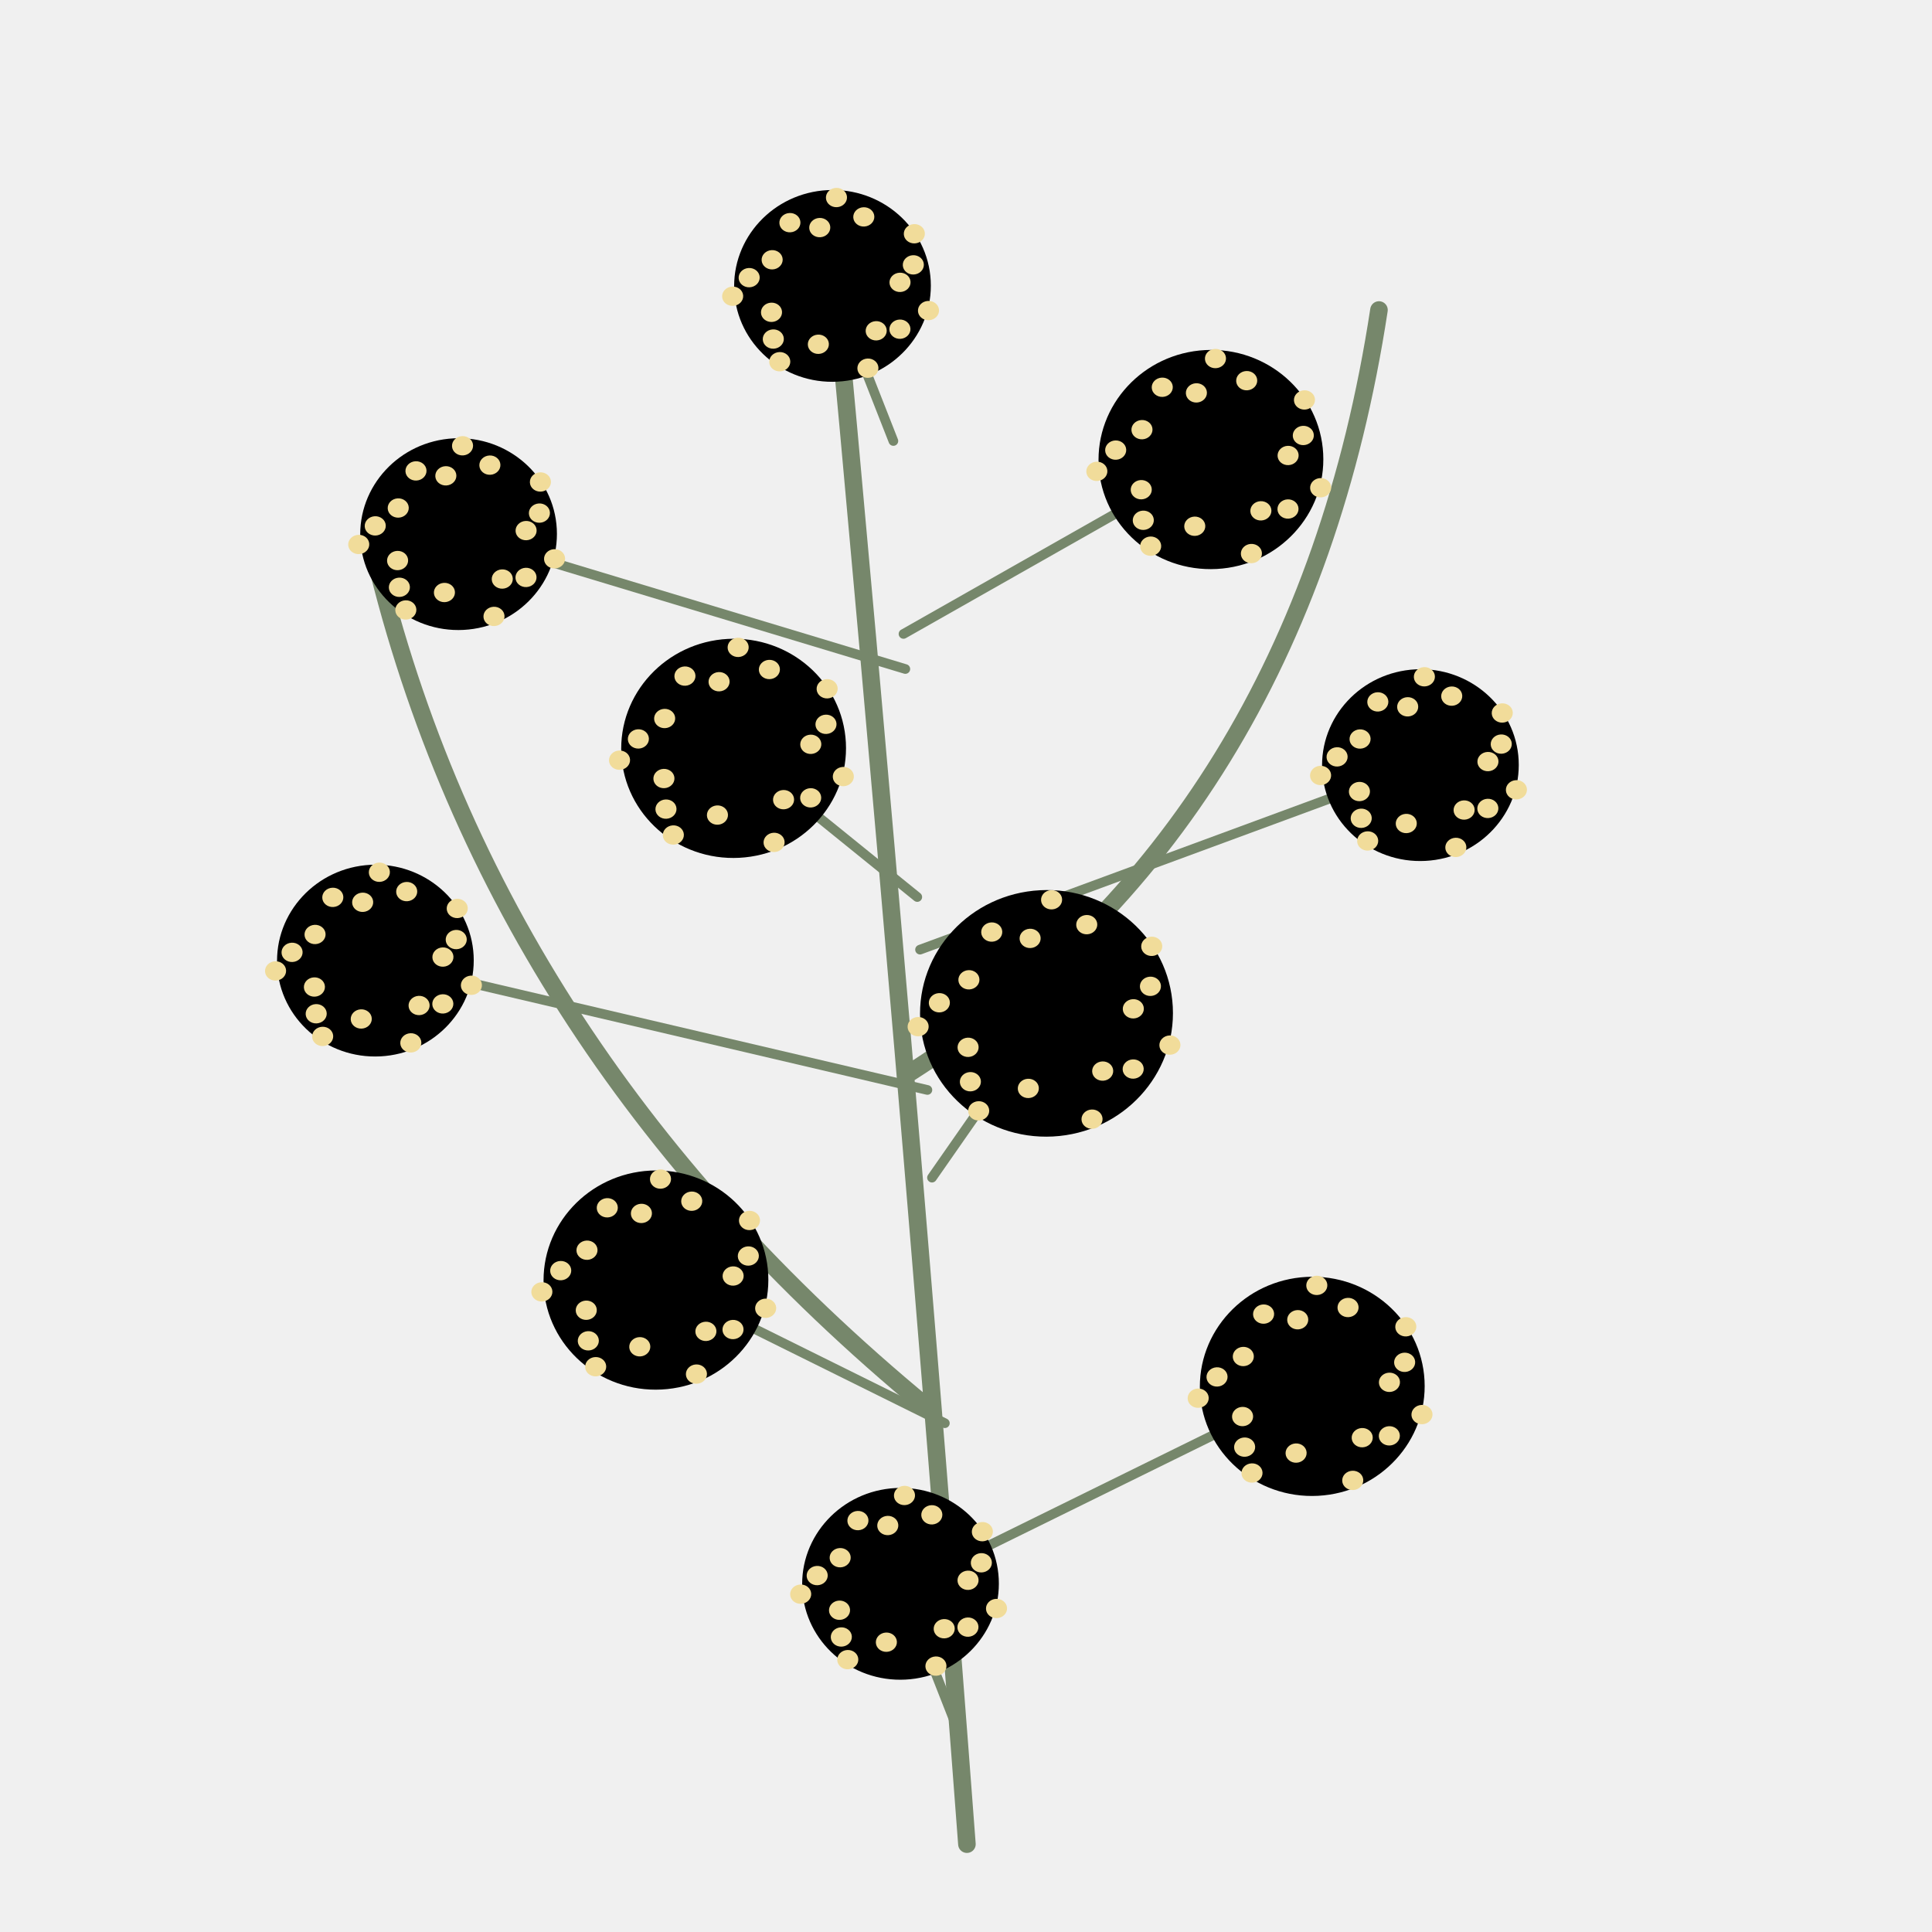
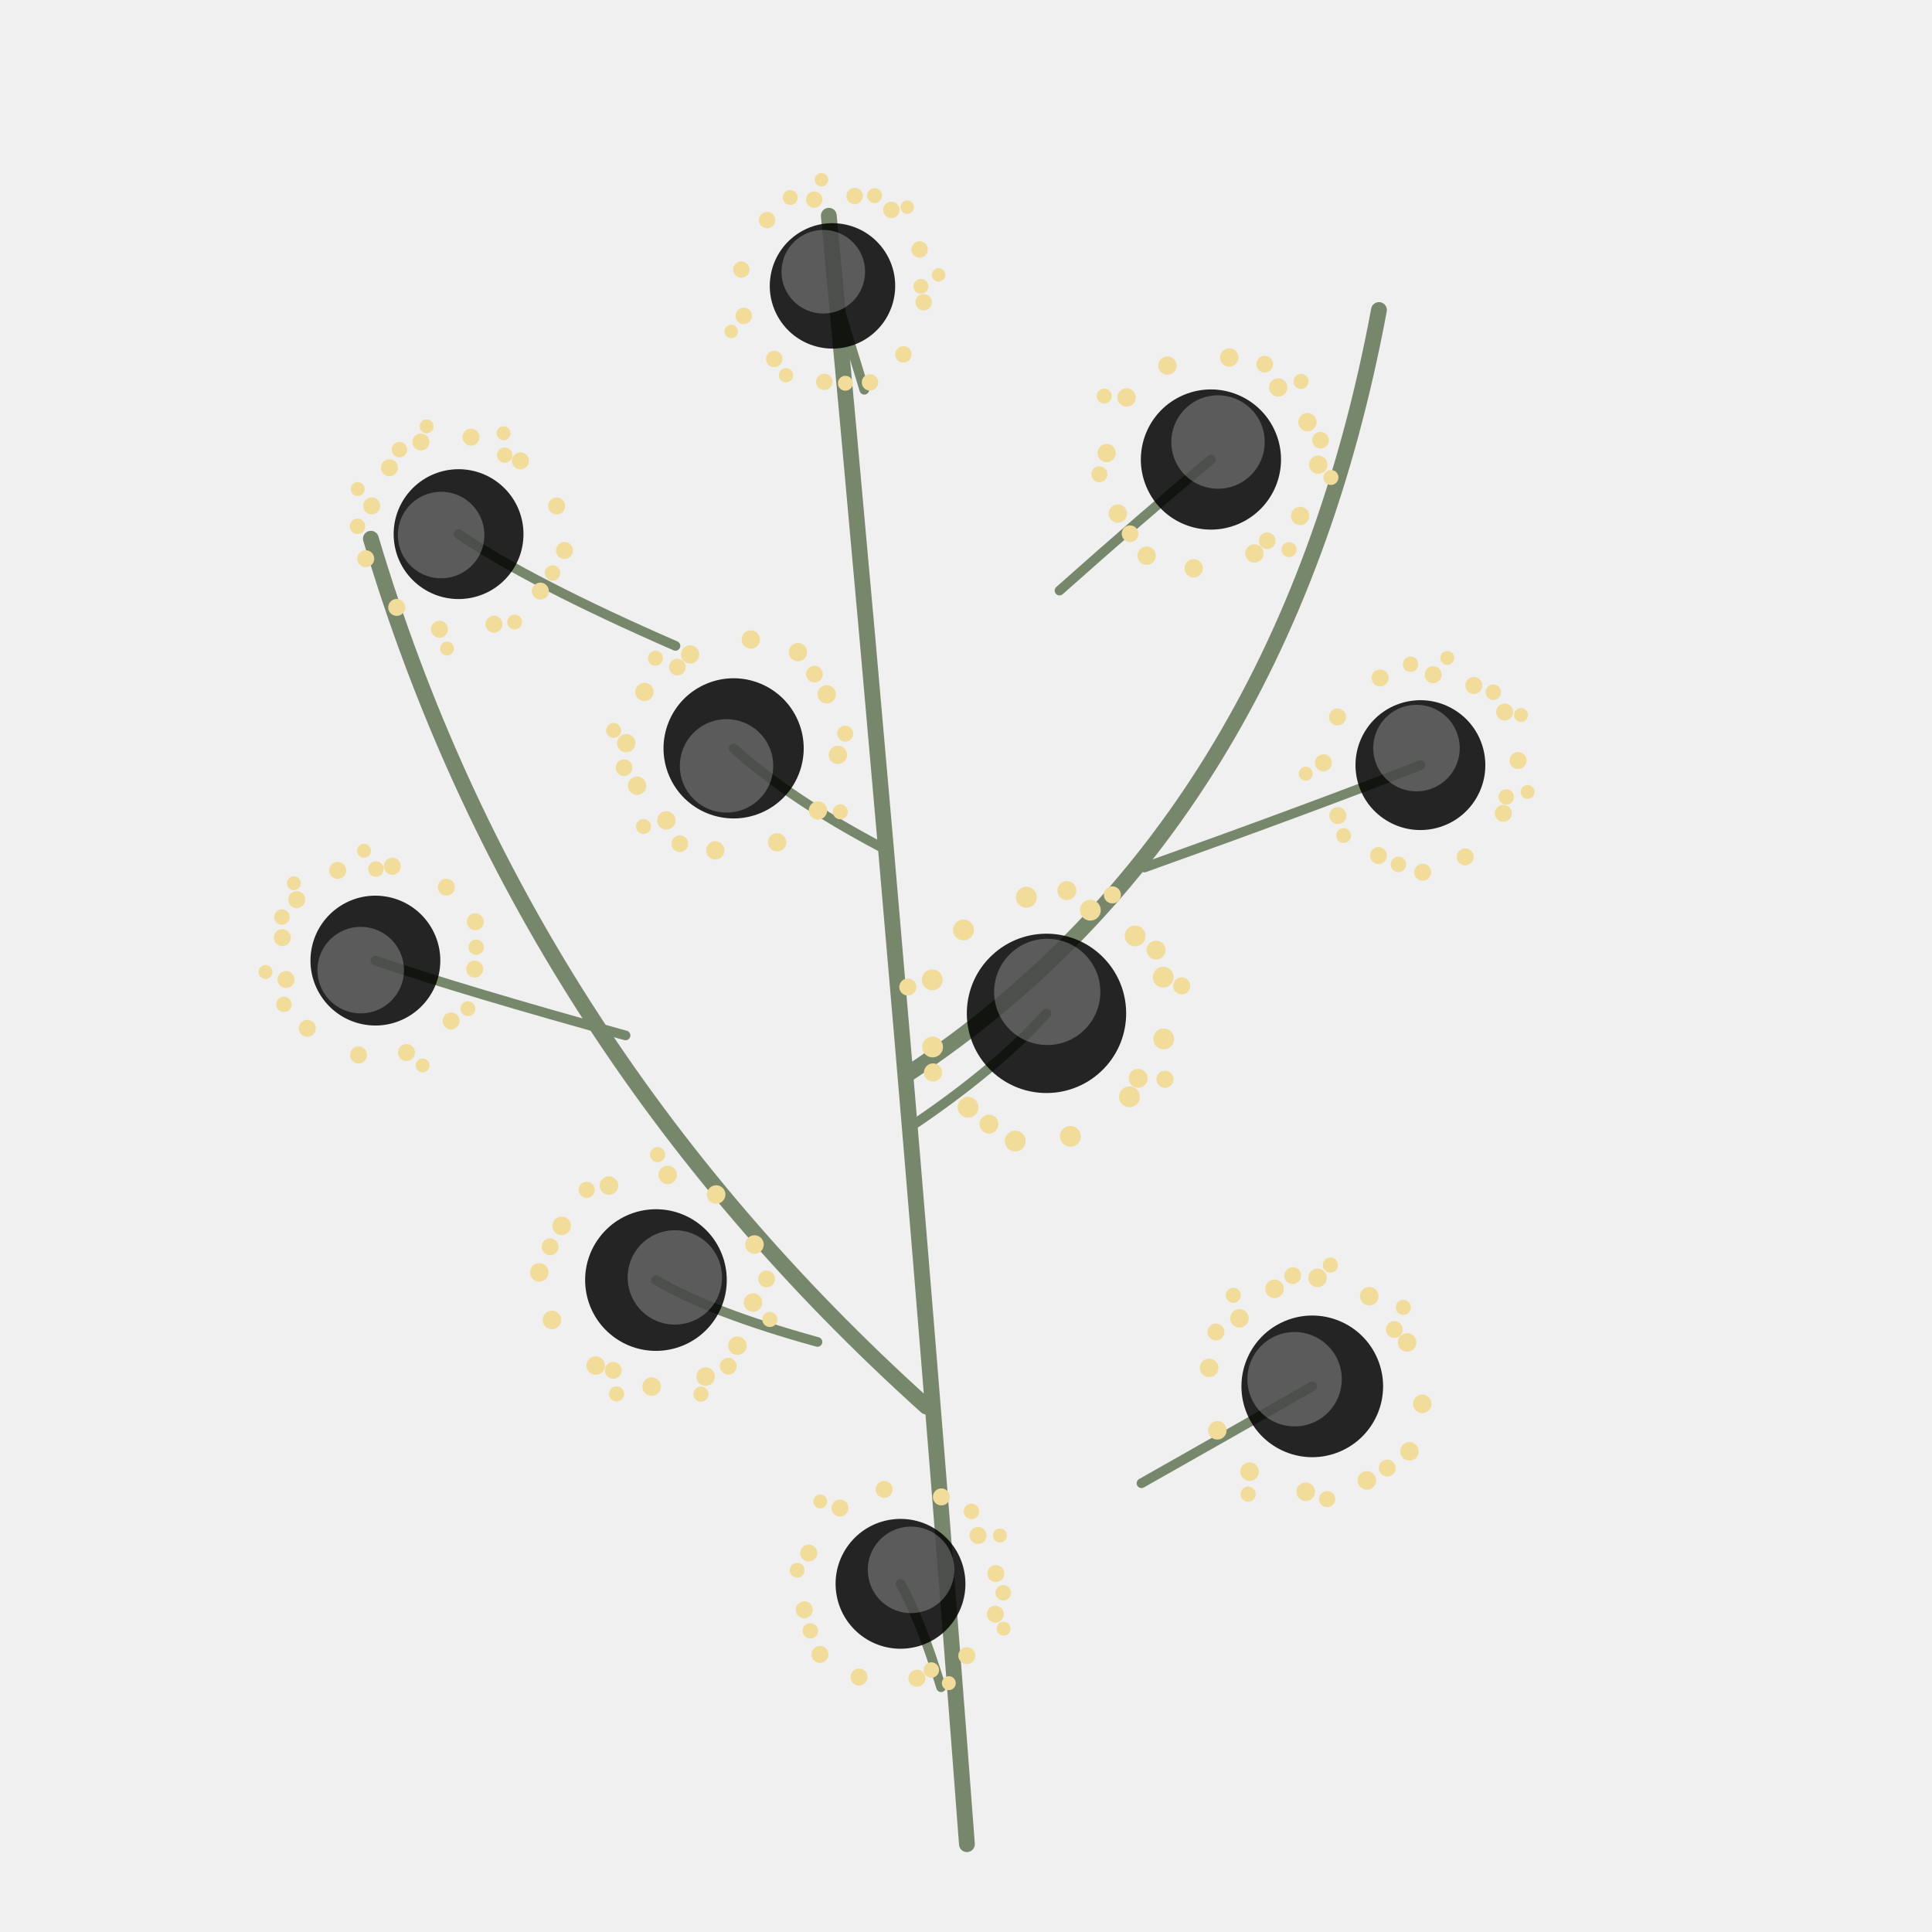
<svg xmlns="http://www.w3.org/2000/svg" width="110" height="110" viewBox="0 0 110 110" stroke-linecap="round" stroke-linejoin="round">
+   <defs>
+     <g id="bloom">
+       <circle cx="0" cy="0" r="4.2" fill="__COLOR__" opacity="0.85" />
+       <circle cx="-0.8" cy="-0.8" r="2.8" fill="#ffffff" opacity="0.25" />
+       <path d="M0 0 Q-3 -2 -4.8 -2.8 M0 0 Q-2 -4 -3 -5.5 M0 0 Q2 -4 3.5 -5 M0 0 Q4 -2 5.5 -2.5 M0 0 Q4 2 5.2 3.8 M0 0 Q2 4 2.8 5.6 M0 0 Q-2 4 -3.2 5.2 M0 0 Q-4 2 -5.5 2.2" fill="none" stroke="__COLOR__" stroke-width="0.45" opacity="0.45" />
+       <path d="M0 0 Q-1.5 -3.5 -2.4 -5.4 M0 0 Q0 -4.5 0.2 -6.2 M0 0 Q2 -3.8 2.8 -5.8 M0 0 Q3.8 -2.5 5.2 -3.6 M0 0 Q4.8 0 6.2 -0.2 M0 0 Q4.5 2.2 5.6 3.5 M0 0 Q3 4 3.8 5.8 M0 0 Q0.5 4.8 0.8 6.4 M0 0 Q-2 4.5 -2.8 5.6 M0 0 Q-4 2.8 -5.4 3.2 M0 0 Q-4.8 0 -6.2 0.2 M0 0 Q-4 -2.2 -5.2 -3.4 M0 0 Q-3.2 -4 -4 -5.2 M0 0 Q1 -5.2 1.5 -6.5 M0 0 Q4.2 -1 5.8 -1.2 M0 0 Q1.8 4.6 2.2 6.2 M0 0 Q-3.5 1.5 -5 1.8 M0 0 Q-1.5 5 -1.8 6.5" fill="none" stroke="__COLOR__" stroke-width="0.38" opacity="0.9" />
+       <path d="M0 0 Q-1.8 -5 -2.2 -6.8 M0 0 Q3 -4.5 3.8 -6.2 M0 0 Q5.5 -1.8 6.8 -2.2 M0 0 Q4.8 3.5 5.8 4.8 M0 0 Q-0.8 5.5 -1 7.2 M0 0 Q-4.8 3.8 -6 4.4 M0 0 Q-5.5 -2 -6.8 -2.6" fill="none" stroke="__COLOR__" stroke-width="0.25" opacity="0.65" />
+       <circle cx="-2.4" cy="-5.4" r="0.55" fill="#f1dc9a" />
+       <circle cx="0.2" cy="-6.2" r="0.55" fill="#f1dc9a" />
+       <circle cx="2.8" cy="-5.8" r="0.55" fill="#f1dc9a" />
+       <circle cx="5.2" cy="-3.6" r="0.55" fill="#f1dc9a" />
+       <circle cx="6.2" cy="-0.2" r="0.55" fill="#f1dc9a" />
+       <circle cx="5.6" cy="3.5" r="0.55" fill="#f1dc9a" />
+       <circle cx="3.8" cy="5.8" r="0.55" fill="#f1dc9a" />
+       <circle cx="0.8" cy="6.4" r="0.55" fill="#f1dc9a" />
+       <circle cx="-2.8" cy="5.6" r="0.55" fill="#f1dc9a" />
+       <circle cx="-5.4" cy="3.2" r="0.55" fill="#f1dc9a" />
+       <circle cx="-6.2" cy="0.2" r="0.55" fill="#f1dc9a" />
+       <circle cx="-5.2" cy="-3.4" r="0.55" fill="#f1dc9a" />
+       <circle cx="-4" cy="-5.2" r="0.5" fill="#f1dc9a" />
+       <circle cx="1.5" cy="-6.5" r="0.5" fill="#f1dc9a" />
+       <circle cx="5.8" cy="-1.2" r="0.5" fill="#f1dc9a" />
+       <circle cx="2.2" cy="6.2" r="0.5" fill="#f1dc9a" />
+       <circle cx="-1.8" cy="6.5" r="0.48" fill="#f1dc9a" />
+       <circle cx="-2.2" cy="-6.8" r="0.45" fill="#f1dc9a" />
+       <circle cx="3.8" cy="-6.2" r="0.45" fill="#f1dc9a" />
+       <circle cx="6.8" cy="-2.2" r="0.45" fill="#f1dc9a" />
+       <circle cx="-6" cy="4.4" r="0.45" fill="#f1dc9a" />
+     </g>
+   </defs>
  <g transform="rotate(-3 55 104)">
-     <path d="M55 105Q54 61 52 12M54 80Q30 58 25 29M54 61Q77 48 83 19" fill="none" stroke="#76876b" stroke-width="1" opacity="1" />
-     <path d="M55 25L52 16" fill="none" stroke="#76876b" stroke-width="0.55" opacity="1" />
-     <ellipse cx="52" cy="16" rx="5.6" ry="5.46" fill="__COLOR__" />
-     <path d="M52 16L57.6 16.0M52 16L47.827 19.447M52 16L52.468 11.093M52 16L55.537 20.127M52 16L46.733 15.18M52 16L56.978 13.12M52 16L50.674 20.544M52 16L49.179 11.191M52 16L56.801 17.54M52 16L46.324 18.161M52 16L54.066 11.924M52 16L53.943 21.375M52 16L47.765 13.849M52 16L58.226 14.694M52 16L49.319 19.532M52 16L51.072 10.21M52 16L55.601 18.647M52 16L45.411 16.343M52 16L55.17 13.06M52 16L51.813 22.022M52 16L49.076 12.967M52 16L58.737 16.691M52 16L48.459 18.319M52 16L53.357 9.949M52 16L54.226 19.317M52 16L45.351 14.248M52 16L55.804 14.313M52 16L49.471 21.863M52 16L50.478 12.491M52 16L58.32 18.789M52 16L48.029 17.053M52 16L55.649 10.54M52 16L52.819 19.619M52 16L46.243 12.245M52 16L56.052 15.577M52 16L47.337 20.855M52 16L51.879 12.344M52 16L56.982 20.602M52 16L47.946 15.796M52 16L57.52 11.927M52 16L51.427 19.623M52 16L47.969 10.711M52 16L55.979 16.827M52 16L45.82 19.152" fill="none" stroke="__COLOR__" stroke-width="0.48" opacity="1" />
-     <ellipse cx="55.85" cy="16.0" rx="0.6" ry="0.55" fill="#f1dc9a" />
-     <ellipse cx="48.476" cy="18.846" rx="0.6" ry="0.55" fill="#f1dc9a" />
-     <ellipse cx="52.489" cy="10.988" rx="0.6" ry="0.55" fill="#f1dc9a" />
-     <ellipse cx="54.351" cy="18.683" rx="0.6" ry="0.55" fill="#f1dc9a" />
-     <ellipse cx="47.287" cy="15.283" rx="0.6" ry="0.55" fill="#f1dc9a" />
-     <ellipse cx="56.809" cy="13.279" rx="0.6" ry="0.55" fill="#f1dc9a" />
-     <ellipse cx="51.022" cy="19.277" rx="0.6" ry="0.55" fill="#f1dc9a" />
-     <ellipse cx="49.767" cy="12.278" rx="0.6" ry="0.55" fill="#f1dc9a" />
-     <ellipse cx="57.385" cy="17.689" rx="0.6" ry="0.55" fill="#f1dc9a" />
-     <ellipse cx="48.454" cy="17.32" rx="0.6" ry="0.55" fill="#f1dc9a" />
-     <ellipse cx="53.986" cy="12.17" rx="0.6" ry="0.55" fill="#f1dc9a" />
-     <ellipse cx="53.769" cy="20.784" rx="0.6" ry="0.55" fill="#f1dc9a" />
-     <ellipse cx="48.647" cy="14.335" rx="0.6" ry="0.55" fill="#f1dc9a" />
-     <ellipse cx="56.659" cy="15.045" rx="0.6" ry="0.55" fill="#f1dc9a" />
-     <ellipse cx="48.776" cy="20.154" rx="0.6" ry="0.55" fill="#f1dc9a" />
-     <ellipse cx="51.45" cy="12.647" rx="0.6" ry="0.55" fill="#f1dc9a" />
-     <ellipse cx="55.705" cy="18.663" rx="0.6" ry="0.55" fill="#f1dc9a" />
-     <ellipse cx="46.293" cy="16.29" rx="0.6" ry="0.55" fill="#f1dc9a" />
-     <path d="M55 38L30 29" fill="none" stroke="#76876b" stroke-width="0.55" opacity="1" />
-     <ellipse cx="30" cy="29" rx="5.6" ry="5.46" fill="__COLOR__" />
-     <path d="M30 29L35.6 29.0M30 29L25.827 32.447M30 29L30.468 24.093M30 29L33.537 33.127M30 29L24.733 28.18M30 29L34.978 26.12M30 29L28.674 33.544M30 29L27.179 24.191M30 29L34.801 30.54M30 29L24.324 31.161M30 29L32.066 24.924M30 29L31.943 34.375M30 29L25.765 26.849M30 29L36.226 27.694M30 29L27.319 32.532M30 29L29.072 23.21M30 29L33.601 31.647M30 29L23.411 29.343M30 29L33.17 26.06M30 29L29.813 35.022M30 29L27.076 25.967M30 29L36.737 29.691M30 29L26.459 31.319M30 29L31.357 22.949M30 29L32.226 32.317M30 29L23.351 27.248M30 29L33.804 27.313M30 29L27.471 34.863M30 29L28.478 25.491M30 29L36.32 31.789M30 29L26.029 30.053M30 29L33.649 23.54M30 29L30.819 32.619M30 29L24.243 25.245M30 29L34.052 28.577M30 29L25.337 33.855M30 29L29.879 25.344M30 29L34.982 33.602M30 29L25.946 28.796M30 29L35.52 24.927M30 29L29.427 32.623M30 29L25.969 23.711M30 29L33.979 29.827M30 29L23.82 32.152" fill="none" stroke="__COLOR__" stroke-width="0.48" opacity="1" />
-     <ellipse cx="33.85" cy="29.0" rx="0.6" ry="0.55" fill="#f1dc9a" />
-     <ellipse cx="26.476" cy="31.846" rx="0.6" ry="0.55" fill="#f1dc9a" />
-     <ellipse cx="30.489" cy="23.988" rx="0.6" ry="0.55" fill="#f1dc9a" />
-     <ellipse cx="32.351" cy="31.683" rx="0.6" ry="0.55" fill="#f1dc9a" />
-     <ellipse cx="25.287" cy="28.283" rx="0.6" ry="0.55" fill="#f1dc9a" />
-     <ellipse cx="34.809" cy="26.279" rx="0.6" ry="0.55" fill="#f1dc9a" />
-     <ellipse cx="29.022" cy="32.277" rx="0.6" ry="0.55" fill="#f1dc9a" />
-     <ellipse cx="27.767" cy="25.278" rx="0.6" ry="0.55" fill="#f1dc9a" />
-     <ellipse cx="35.385" cy="30.689" rx="0.6" ry="0.55" fill="#f1dc9a" />
-     <ellipse cx="26.454" cy="30.32" rx="0.6" ry="0.55" fill="#f1dc9a" />
-     <ellipse cx="31.986" cy="25.17" rx="0.6" ry="0.55" fill="#f1dc9a" />
-     <ellipse cx="31.769" cy="33.784" rx="0.6" ry="0.55" fill="#f1dc9a" />
-     <ellipse cx="26.647" cy="27.335" rx="0.6" ry="0.55" fill="#f1dc9a" />
-     <ellipse cx="34.659" cy="28.045" rx="0.6" ry="0.55" fill="#f1dc9a" />
-     <ellipse cx="26.776" cy="33.154" rx="0.6" ry="0.55" fill="#f1dc9a" />
-     <ellipse cx="29.45" cy="25.647" rx="0.6" ry="0.55" fill="#f1dc9a" />
-     <ellipse cx="33.705" cy="31.663" rx="0.6" ry="0.55" fill="#f1dc9a" />
-     <ellipse cx="24.293" cy="29.29" rx="0.6" ry="0.55" fill="#f1dc9a" />
-     <path d="M55 36L73 27" fill="none" stroke="#76876b" stroke-width="0.55" opacity="1" />
-     <ellipse cx="73" cy="27" rx="6.4" ry="6.24" fill="__COLOR__" />
-     <path d="M73 27L79.4 27.0M73 27L68.231 30.939M73 27L73.535 21.392M73 27L77.042 31.717M73 27L66.981 26.063M73 27L78.689 23.708M73 27L71.485 32.193M73 27L69.776 21.504M73 27L78.487 28.76M73 27L66.513 29.469M73 27L75.361 22.342M73 27L75.221 33.143M73 27L68.16 24.542M73 27L80.115 25.508M73 27L69.936 31.037M73 27L71.939 20.383M73 27L77.115 30.025M73 27L65.469 27.392M73 27L76.623 23.64M73 27L72.787 33.883M73 27L69.658 23.534M73 27L80.699 27.79M73 27L68.953 29.65M73 27L74.551 20.085M73 27L75.545 30.791M73 27L65.401 24.998M73 27L77.347 25.072M73 27L70.109 33.7M73 27L71.26 22.99M73 27L80.222 30.188M73 27L68.462 28.204M73 27L77.171 20.76M73 27L73.937 31.136M73 27L66.421 22.708M73 27L77.631 26.517M73 27L67.671 32.548M73 27L72.862 22.822M73 27L78.694 32.26M73 27L68.367 26.767M73 27L79.308 22.345M73 27L72.345 31.141M73 27L68.394 20.955M73 27L77.547 27.945M73 27L65.937 30.602" fill="none" stroke="__COLOR__" stroke-width="0.48" opacity="1" />
-     <ellipse cx="77.4" cy="27.0" rx="0.6" ry="0.55" fill="#f1dc9a" />
-     <ellipse cx="68.973" cy="30.253" rx="0.6" ry="0.55" fill="#f1dc9a" />
-     <ellipse cx="73.559" cy="21.272" rx="0.6" ry="0.55" fill="#f1dc9a" />
-     <ellipse cx="75.687" cy="30.066" rx="0.6" ry="0.55" fill="#f1dc9a" />
-     <ellipse cx="67.613" cy="26.18" rx="0.6" ry="0.55" fill="#f1dc9a" />
-     <ellipse cx="78.496" cy="23.891" rx="0.6" ry="0.55" fill="#f1dc9a" />
-     <ellipse cx="71.882" cy="30.745" rx="0.6" ry="0.55" fill="#f1dc9a" />
-     <ellipse cx="70.448" cy="22.746" rx="0.6" ry="0.55" fill="#f1dc9a" />
-     <ellipse cx="79.154" cy="28.931" rx="0.6" ry="0.55" fill="#f1dc9a" />
-     <ellipse cx="68.948" cy="28.508" rx="0.6" ry="0.55" fill="#f1dc9a" />
-     <ellipse cx="75.269" cy="22.623" rx="0.6" ry="0.55" fill="#f1dc9a" />
-     <ellipse cx="75.021" cy="32.467" rx="0.6" ry="0.55" fill="#f1dc9a" />
-     <ellipse cx="69.168" cy="25.097" rx="0.6" ry="0.55" fill="#f1dc9a" />
-     <ellipse cx="78.324" cy="25.908" rx="0.6" ry="0.55" fill="#f1dc9a" />
-     <ellipse cx="69.315" cy="31.747" rx="0.6" ry="0.55" fill="#f1dc9a" />
-     <ellipse cx="72.372" cy="23.168" rx="0.6" ry="0.55" fill="#f1dc9a" />
-     <ellipse cx="77.234" cy="30.043" rx="0.6" ry="0.55" fill="#f1dc9a" />
-     <ellipse cx="66.478" cy="27.332" rx="0.6" ry="0.55" fill="#f1dc9a" />
-     <path d="M55 51L45 42" fill="none" stroke="#76876b" stroke-width="0.55" opacity="1" />
-     <ellipse cx="45" cy="42" rx="6.4" ry="6.24" fill="__COLOR__" />
-     <path d="M45 42L51.4 42.0M45 42L40.231 45.939M45 42L45.535 36.392M45 42L49.042 46.717M45 42L38.981 41.063M45 42L50.689 38.708M45 42L43.485 47.193M45 42L41.776 36.504M45 42L50.487 43.76M45 42L38.513 44.469M45 42L47.361 37.342M45 42L47.221 48.143M45 42L40.16 39.542M45 42L52.115 40.508M45 42L41.936 46.037M45 42L43.939 35.383M45 42L49.115 45.025M45 42L37.469 42.392M45 42L48.623 38.64M45 42L44.787 48.883M45 42L41.658 38.534M45 42L52.699 42.79M45 42L40.953 44.65M45 42L46.551 35.085M45 42L47.545 45.791M45 42L37.401 39.998M45 42L49.347 40.072M45 42L42.109 48.7M45 42L43.26 37.99M45 42L52.222 45.188M45 42L40.462 43.204M45 42L49.171 35.76M45 42L45.937 46.136M45 42L38.421 37.708M45 42L49.631 41.517M45 42L39.671 47.548M45 42L44.862 37.822M45 42L50.694 47.26M45 42L40.367 41.767M45 42L51.308 37.345M45 42L44.345 46.141M45 42L40.394 35.955M45 42L49.547 42.945M45 42L37.937 45.602" fill="none" stroke="__COLOR__" stroke-width="0.48" opacity="1" />
-     <ellipse cx="49.4" cy="42.0" rx="0.6" ry="0.55" fill="#f1dc9a" />
-     <ellipse cx="40.973" cy="45.253" rx="0.6" ry="0.55" fill="#f1dc9a" />
-     <ellipse cx="45.559" cy="36.272" rx="0.6" ry="0.55" fill="#f1dc9a" />
-     <ellipse cx="47.687" cy="45.066" rx="0.6" ry="0.55" fill="#f1dc9a" />
-     <ellipse cx="39.613" cy="41.18" rx="0.6" ry="0.55" fill="#f1dc9a" />
-     <ellipse cx="50.496" cy="38.891" rx="0.6" ry="0.55" fill="#f1dc9a" />
-     <ellipse cx="43.882" cy="45.745" rx="0.6" ry="0.55" fill="#f1dc9a" />
-     <ellipse cx="42.448" cy="37.746" rx="0.6" ry="0.55" fill="#f1dc9a" />
-     <ellipse cx="51.154" cy="43.931" rx="0.6" ry="0.55" fill="#f1dc9a" />
-     <ellipse cx="40.948" cy="43.508" rx="0.6" ry="0.55" fill="#f1dc9a" />
-     <ellipse cx="47.269" cy="37.623" rx="0.6" ry="0.55" fill="#f1dc9a" />
-     <ellipse cx="47.021" cy="47.467" rx="0.6" ry="0.55" fill="#f1dc9a" />
-     <ellipse cx="41.168" cy="40.097" rx="0.6" ry="0.55" fill="#f1dc9a" />
-     <ellipse cx="50.324" cy="40.908" rx="0.6" ry="0.55" fill="#f1dc9a" />
-     <ellipse cx="41.315" cy="46.747" rx="0.6" ry="0.55" fill="#f1dc9a" />
-     <ellipse cx="44.372" cy="38.168" rx="0.6" ry="0.55" fill="#f1dc9a" />
-     <ellipse cx="49.234" cy="45.043" rx="0.6" ry="0.55" fill="#f1dc9a" />
-     <ellipse cx="38.478" cy="42.332" rx="0.6" ry="0.55" fill="#f1dc9a" />
-     <path d="M55 54L84 45" fill="none" stroke="#76876b" stroke-width="0.55" opacity="1" />
-     <ellipse cx="84" cy="45" rx="5.6" ry="5.46" fill="__COLOR__" />
-     <path d="M84 45L89.6 45.0M84 45L79.827 48.447M84 45L84.468 40.093M84 45L87.537 49.127M84 45L78.733 44.18M84 45L88.978 42.12M84 45L82.674 49.544M84 45L81.179 40.191M84 45L88.801 46.54M84 45L78.324 47.161M84 45L86.066 40.924M84 45L85.943 50.375M84 45L79.765 42.849M84 45L90.226 43.694M84 45L81.319 48.532M84 45L83.072 39.21M84 45L87.601 47.647M84 45L77.411 45.343M84 45L87.17 42.06M84 45L83.813 51.022M84 45L81.076 41.967M84 45L90.737 45.691M84 45L80.459 47.319M84 45L85.357 38.949M84 45L86.226 48.317M84 45L77.351 43.248M84 45L87.804 43.313M84 45L81.471 50.863M84 45L82.478 41.491M84 45L90.32 47.789M84 45L80.029 46.053M84 45L87.649 39.54M84 45L84.819 48.619M84 45L78.243 41.245M84 45L88.052 44.577M84 45L79.337 49.855M84 45L83.879 41.344M84 45L88.982 49.602M84 45L79.946 44.796M84 45L89.52 40.927M84 45L83.427 48.623M84 45L79.969 39.711M84 45L87.979 45.827M84 45L77.82 48.152" fill="none" stroke="__COLOR__" stroke-width="0.48" opacity="1" />
-     <ellipse cx="87.85" cy="45.0" rx="0.6" ry="0.55" fill="#f1dc9a" />
-     <ellipse cx="80.476" cy="47.846" rx="0.6" ry="0.55" fill="#f1dc9a" />
-     <ellipse cx="84.489" cy="39.988" rx="0.6" ry="0.55" fill="#f1dc9a" />
-     <ellipse cx="86.351" cy="47.683" rx="0.6" ry="0.55" fill="#f1dc9a" />
-     <ellipse cx="79.287" cy="44.283" rx="0.6" ry="0.55" fill="#f1dc9a" />
-     <ellipse cx="88.809" cy="42.279" rx="0.6" ry="0.55" fill="#f1dc9a" />
-     <ellipse cx="83.022" cy="48.277" rx="0.6" ry="0.55" fill="#f1dc9a" />
-     <ellipse cx="81.767" cy="41.278" rx="0.6" ry="0.55" fill="#f1dc9a" />
-     <ellipse cx="89.385" cy="46.689" rx="0.6" ry="0.55" fill="#f1dc9a" />
-     <ellipse cx="80.454" cy="46.32" rx="0.6" ry="0.55" fill="#f1dc9a" />
-     <ellipse cx="85.986" cy="41.17" rx="0.6" ry="0.55" fill="#f1dc9a" />
-     <ellipse cx="85.769" cy="49.784" rx="0.6" ry="0.55" fill="#f1dc9a" />
-     <ellipse cx="80.647" cy="43.335" rx="0.6" ry="0.55" fill="#f1dc9a" />
-     <ellipse cx="88.659" cy="44.045" rx="0.6" ry="0.55" fill="#f1dc9a" />
-     <ellipse cx="80.776" cy="49.154" rx="0.6" ry="0.55" fill="#f1dc9a" />
-     <ellipse cx="83.45" cy="41.647" rx="0.6" ry="0.55" fill="#f1dc9a" />
-     <ellipse cx="87.705" cy="47.663" rx="0.6" ry="0.55" fill="#f1dc9a" />
-     <ellipse cx="78.293" cy="45.29" rx="0.6" ry="0.55" fill="#f1dc9a" />
-     <path d="M55 62L24 53" fill="none" stroke="#76876b" stroke-width="0.55" opacity="1" />
-     <ellipse cx="24" cy="53" rx="5.6" ry="5.46" fill="__COLOR__" />
-     <path d="M24 53L29.6 53.0M24 53L19.827 56.447M24 53L24.468 48.093M24 53L27.537 57.127M24 53L18.733 52.18M24 53L28.978 50.12M24 53L22.674 57.544M24 53L21.179 48.191M24 53L28.801 54.54M24 53L18.324 55.161M24 53L26.066 48.924M24 53L25.943 58.375M24 53L19.765 50.849M24 53L30.226 51.694M24 53L21.319 56.532M24 53L23.072 47.21M24 53L27.601 55.647M24 53L17.411 53.343M24 53L27.17 50.06M24 53L23.813 59.022M24 53L21.076 49.967M24 53L30.737 53.691M24 53L20.459 55.319M24 53L25.357 46.949M24 53L26.226 56.317M24 53L17.351 51.248M24 53L27.804 51.313M24 53L21.471 58.863M24 53L22.478 49.491M24 53L30.32 55.789M24 53L20.029 54.053M24 53L27.649 47.54M24 53L24.819 56.619M24 53L18.243 49.245M24 53L28.052 52.577M24 53L19.337 57.855M24 53L23.879 49.344M24 53L28.982 57.602M24 53L19.946 52.796M24 53L29.52 48.927M24 53L23.427 56.623M24 53L19.969 47.711M24 53L27.979 53.827M24 53L17.82 56.152" fill="none" stroke="__COLOR__" stroke-width="0.48" opacity="1" />
-     <ellipse cx="27.85" cy="53.0" rx="0.6" ry="0.55" fill="#f1dc9a" />
-     <ellipse cx="20.476" cy="55.846" rx="0.6" ry="0.55" fill="#f1dc9a" />
-     <ellipse cx="24.489" cy="47.988" rx="0.6" ry="0.55" fill="#f1dc9a" />
-     <ellipse cx="26.351" cy="55.683" rx="0.6" ry="0.55" fill="#f1dc9a" />
-     <ellipse cx="19.287" cy="52.283" rx="0.6" ry="0.55" fill="#f1dc9a" />
-     <ellipse cx="28.809" cy="50.279" rx="0.6" ry="0.55" fill="#f1dc9a" />
-     <ellipse cx="23.022" cy="56.277" rx="0.6" ry="0.55" fill="#f1dc9a" />
-     <ellipse cx="21.767" cy="49.278" rx="0.6" ry="0.55" fill="#f1dc9a" />
-     <ellipse cx="29.385" cy="54.689" rx="0.6" ry="0.55" fill="#f1dc9a" />
-     <ellipse cx="20.454" cy="54.32" rx="0.6" ry="0.55" fill="#f1dc9a" />
-     <ellipse cx="25.986" cy="49.17" rx="0.6" ry="0.55" fill="#f1dc9a" />
-     <ellipse cx="25.769" cy="57.784" rx="0.6" ry="0.55" fill="#f1dc9a" />
-     <ellipse cx="20.647" cy="51.335" rx="0.6" ry="0.55" fill="#f1dc9a" />
-     <ellipse cx="28.659" cy="52.045" rx="0.6" ry="0.55" fill="#f1dc9a" />
-     <ellipse cx="20.776" cy="57.154" rx="0.6" ry="0.55" fill="#f1dc9a" />
-     <ellipse cx="23.45" cy="49.647" rx="0.6" ry="0.55" fill="#f1dc9a" />
-     <ellipse cx="27.705" cy="55.663" rx="0.6" ry="0.55" fill="#f1dc9a" />
-     <ellipse cx="18.293" cy="53.29" rx="0.6" ry="0.55" fill="#f1dc9a" />
-     <path d="M55 67L62 58" fill="none" stroke="#76876b" stroke-width="0.55" opacity="1" />
-     <ellipse cx="62" cy="58" rx="7.2" ry="7.02" fill="__COLOR__" />
-     <path d="M62 58L69.2 58.0M62 58L56.635 62.432M62 58L62.602 51.691M62 58L66.548 63.307M62 58L55.228 56.946M62 58L68.4 54.297M62 58L60.295 63.842M62 58L58.373 51.817M62 58L68.173 59.98M62 58L54.702 60.778M62 58L64.657 52.76M62 58L64.498 64.911M62 58L56.555 55.235M62 58L70.005 56.321M62 58L58.553 62.542M62 58L60.806 50.556M62 58L66.629 61.403M62 58L53.528 58.44M62 58L66.076 54.221M62 58L61.76 65.743M62 58L58.24 54.101M62 58L70.662 58.889M62 58L57.447 60.982M62 58L63.744 50.22M62 58L64.863 62.264M62 58L53.451 55.748M62 58L66.891 55.831M62 58L58.748 65.538M62 58L60.043 53.489M62 58L70.125 61.586M62 58L56.895 59.354M62 58L66.692 50.98M62 58L63.054 62.653M62 58L54.599 53.172M62 58L67.209 57.456M62 58L56.005 64.242M62 58L61.844 53.299M62 58L68.406 63.917M62 58L56.788 57.738M62 58L69.097 52.763M62 58L61.263 62.659M62 58L56.818 51.2M62 58L67.116 59.064M62 58L54.054 62.053" fill="none" stroke="__COLOR__" stroke-width="0.48" opacity="1" />
-     <ellipse cx="66.95" cy="58.0" rx="0.6" ry="0.55" fill="#f1dc9a" />
-     <ellipse cx="57.469" cy="61.66" rx="0.6" ry="0.55" fill="#f1dc9a" />
-     <ellipse cx="62.628" cy="51.556" rx="0.6" ry="0.55" fill="#f1dc9a" />
-     <ellipse cx="65.023" cy="61.449" rx="0.6" ry="0.55" fill="#f1dc9a" />
-     <ellipse cx="55.94" cy="57.078" rx="0.6" ry="0.55" fill="#f1dc9a" />
-     <ellipse cx="68.183" cy="54.502" rx="0.6" ry="0.55" fill="#f1dc9a" />
-     <ellipse cx="60.743" cy="62.213" rx="0.6" ry="0.55" fill="#f1dc9a" />
-     <ellipse cx="59.129" cy="53.214" rx="0.6" ry="0.55" fill="#f1dc9a" />
-     <ellipse cx="68.923" cy="60.172" rx="0.6" ry="0.55" fill="#f1dc9a" />
-     <ellipse cx="57.441" cy="59.697" rx="0.6" ry="0.55" fill="#f1dc9a" />
-     <ellipse cx="64.553" cy="53.076" rx="0.6" ry="0.55" fill="#f1dc9a" />
-     <ellipse cx="64.274" cy="64.151" rx="0.6" ry="0.55" fill="#f1dc9a" />
-     <ellipse cx="57.689" cy="55.86" rx="0.6" ry="0.55" fill="#f1dc9a" />
-     <ellipse cx="67.99" cy="56.772" rx="0.6" ry="0.55" fill="#f1dc9a" />
-     <ellipse cx="57.854" cy="63.341" rx="0.6" ry="0.55" fill="#f1dc9a" />
-     <ellipse cx="61.293" cy="53.689" rx="0.6" ry="0.55" fill="#f1dc9a" />
-     <ellipse cx="66.763" cy="61.424" rx="0.6" ry="0.55" fill="#f1dc9a" />
-     <ellipse cx="54.662" cy="58.373" rx="0.6" ry="0.55" fill="#f1dc9a" />
-     <path d="M55 81L39 72" fill="none" stroke="#76876b" stroke-width="0.55" opacity="1" />
-     <ellipse cx="39" cy="72" rx="6.4" ry="6.24" fill="__COLOR__" />
-     <path d="M39 72L45.4 72.0M39 72L34.231 75.939M39 72L39.535 66.392M39 72L43.042 76.717M39 72L32.981 71.063M39 72L44.689 68.708M39 72L37.485 77.193M39 72L35.776 66.504M39 72L44.487 73.76M39 72L32.513 74.469M39 72L41.361 67.342M39 72L41.221 78.143M39 72L34.16 69.542M39 72L46.115 70.508M39 72L35.936 76.037M39 72L37.939 65.383M39 72L43.115 75.025M39 72L31.469 72.392M39 72L42.623 68.64M39 72L38.787 78.883M39 72L35.658 68.534M39 72L46.699 72.79M39 72L34.953 74.65M39 72L40.551 65.085M39 72L41.545 75.791M39 72L31.401 69.998M39 72L43.347 70.072M39 72L36.109 78.7M39 72L37.26 67.99M39 72L46.222 75.188M39 72L34.462 73.204M39 72L43.171 65.76M39 72L39.937 76.136M39 72L32.421 67.708M39 72L43.631 71.517M39 72L33.671 77.548M39 72L38.862 67.822M39 72L44.694 77.26M39 72L34.367 71.767M39 72L45.308 67.345M39 72L38.345 76.141M39 72L34.394 65.955M39 72L43.547 72.945M39 72L31.937 75.602" fill="none" stroke="__COLOR__" stroke-width="0.48" opacity="1" />
-     <ellipse cx="43.4" cy="72.0" rx="0.6" ry="0.55" fill="#f1dc9a" />
-     <ellipse cx="34.973" cy="75.253" rx="0.6" ry="0.55" fill="#f1dc9a" />
-     <ellipse cx="39.559" cy="66.272" rx="0.6" ry="0.55" fill="#f1dc9a" />
-     <ellipse cx="41.687" cy="75.066" rx="0.6" ry="0.55" fill="#f1dc9a" />
-     <ellipse cx="33.613" cy="71.18" rx="0.6" ry="0.55" fill="#f1dc9a" />
-     <ellipse cx="44.496" cy="68.891" rx="0.6" ry="0.55" fill="#f1dc9a" />
-     <ellipse cx="37.882" cy="75.745" rx="0.6" ry="0.55" fill="#f1dc9a" />
-     <ellipse cx="36.448" cy="67.746" rx="0.6" ry="0.55" fill="#f1dc9a" />
-     <ellipse cx="45.154" cy="73.931" rx="0.6" ry="0.55" fill="#f1dc9a" />
-     <ellipse cx="34.948" cy="73.508" rx="0.6" ry="0.55" fill="#f1dc9a" />
-     <ellipse cx="41.269" cy="67.623" rx="0.6" ry="0.55" fill="#f1dc9a" />
-     <ellipse cx="41.021" cy="77.467" rx="0.6" ry="0.55" fill="#f1dc9a" />
-     <ellipse cx="35.168" cy="70.097" rx="0.6" ry="0.55" fill="#f1dc9a" />
-     <ellipse cx="44.324" cy="70.908" rx="0.6" ry="0.55" fill="#f1dc9a" />
-     <ellipse cx="35.315" cy="76.747" rx="0.6" ry="0.55" fill="#f1dc9a" />
-     <ellipse cx="38.372" cy="68.168" rx="0.6" ry="0.55" fill="#f1dc9a" />
-     <ellipse cx="43.234" cy="75.043" rx="0.6" ry="0.55" fill="#f1dc9a" />
-     <ellipse cx="32.478" cy="72.332" rx="0.6" ry="0.55" fill="#f1dc9a" />
-     <path d="M55 89L76 80" fill="none" stroke="#76876b" stroke-width="0.55" opacity="1" />
-     <ellipse cx="76" cy="80" rx="6.4" ry="6.24" fill="__COLOR__" />
-     <path d="M76 80L82.4 80.0M76 80L71.231 83.939M76 80L76.535 74.392M76 80L80.042 84.717M76 80L69.981 79.063M76 80L81.689 76.708M76 80L74.485 85.193M76 80L72.776 74.504M76 80L81.487 81.76M76 80L69.513 82.469M76 80L78.361 75.342M76 80L78.221 86.143M76 80L71.16 77.542M76 80L83.115 78.508M76 80L72.936 84.037M76 80L74.939 73.383M76 80L80.115 83.025M76 80L68.469 80.392M76 80L79.623 76.64M76 80L75.787 86.883M76 80L72.658 76.534M76 80L83.699 80.79M76 80L71.953 82.65M76 80L77.551 73.085M76 80L78.545 83.791M76 80L68.401 77.998M76 80L80.347 78.072M76 80L73.109 86.7M76 80L74.26 75.99M76 80L83.222 83.188M76 80L71.462 81.204M76 80L80.171 73.76M76 80L76.937 84.136M76 80L69.421 75.708M76 80L80.631 79.517M76 80L70.671 85.548M76 80L75.862 75.822M76 80L81.694 85.26M76 80L71.367 79.767M76 80L82.308 75.345M76 80L75.345 84.141M76 80L71.394 73.955M76 80L80.547 80.945M76 80L68.937 83.602" fill="none" stroke="__COLOR__" stroke-width="0.48" opacity="1" />
-     <ellipse cx="80.4" cy="80.0" rx="0.6" ry="0.55" fill="#f1dc9a" />
-     <ellipse cx="71.973" cy="83.253" rx="0.6" ry="0.55" fill="#f1dc9a" />
-     <ellipse cx="76.559" cy="74.272" rx="0.6" ry="0.55" fill="#f1dc9a" />
-     <ellipse cx="78.687" cy="83.066" rx="0.6" ry="0.55" fill="#f1dc9a" />
-     <ellipse cx="70.613" cy="79.18" rx="0.6" ry="0.55" fill="#f1dc9a" />
-     <ellipse cx="81.496" cy="76.891" rx="0.6" ry="0.55" fill="#f1dc9a" />
-     <ellipse cx="74.882" cy="83.745" rx="0.6" ry="0.55" fill="#f1dc9a" />
-     <ellipse cx="73.448" cy="75.746" rx="0.6" ry="0.55" fill="#f1dc9a" />
-     <ellipse cx="82.154" cy="81.931" rx="0.6" ry="0.55" fill="#f1dc9a" />
-     <ellipse cx="71.948" cy="81.508" rx="0.6" ry="0.55" fill="#f1dc9a" />
-     <ellipse cx="78.269" cy="75.623" rx="0.6" ry="0.55" fill="#f1dc9a" />
-     <ellipse cx="78.021" cy="85.467" rx="0.6" ry="0.55" fill="#f1dc9a" />
-     <ellipse cx="72.168" cy="78.097" rx="0.6" ry="0.55" fill="#f1dc9a" />
-     <ellipse cx="81.324" cy="78.908" rx="0.6" ry="0.55" fill="#f1dc9a" />
-     <ellipse cx="72.315" cy="84.747" rx="0.6" ry="0.55" fill="#f1dc9a" />
-     <ellipse cx="75.372" cy="76.168" rx="0.6" ry="0.55" fill="#f1dc9a" />
-     <ellipse cx="80.234" cy="83.043" rx="0.6" ry="0.55" fill="#f1dc9a" />
-     <ellipse cx="69.478" cy="80.332" rx="0.6" ry="0.55" fill="#f1dc9a" />
-     <path d="M55 99L52 90" fill="none" stroke="#76876b" stroke-width="0.55" opacity="1" />
-     <ellipse cx="52" cy="90" rx="5.6" ry="5.46" fill="__COLOR__" />
-     <path d="M52 90L57.6 90.0M52 90L47.827 93.447M52 90L52.468 85.093M52 90L55.537 94.127M52 90L46.733 89.18M52 90L56.978 87.12M52 90L50.674 94.544M52 90L49.179 85.191M52 90L56.801 91.54M52 90L46.324 92.161M52 90L54.066 85.924M52 90L53.943 95.375M52 90L47.765 87.849M52 90L58.226 88.694M52 90L49.319 93.532M52 90L51.072 84.21M52 90L55.601 92.647M52 90L45.411 90.343M52 90L55.17 87.06M52 90L51.813 96.022M52 90L49.076 86.967M52 90L58.737 90.691M52 90L48.459 92.319M52 90L53.357 83.949M52 90L54.226 93.317M52 90L45.351 88.248M52 90L55.804 88.313M52 90L49.471 95.863M52 90L50.478 86.491M52 90L58.32 92.789M52 90L48.029 91.053M52 90L55.649 84.54M52 90L52.819 93.619M52 90L46.243 86.245M52 90L56.052 89.577M52 90L47.337 94.855M52 90L51.879 86.344M52 90L56.982 94.602M52 90L47.946 89.796M52 90L57.52 85.927M52 90L51.427 93.623M52 90L47.969 84.711M52 90L55.979 90.827M52 90L45.82 93.152" fill="none" stroke="__COLOR__" stroke-width="0.48" opacity="1" />
-     <ellipse cx="55.85" cy="90.0" rx="0.6" ry="0.55" fill="#f1dc9a" />
-     <ellipse cx="48.476" cy="92.846" rx="0.6" ry="0.55" fill="#f1dc9a" />
-     <ellipse cx="52.489" cy="84.988" rx="0.6" ry="0.55" fill="#f1dc9a" />
-     <ellipse cx="54.351" cy="92.683" rx="0.6" ry="0.55" fill="#f1dc9a" />
-     <ellipse cx="47.287" cy="89.283" rx="0.6" ry="0.55" fill="#f1dc9a" />
-     <ellipse cx="56.809" cy="87.279" rx="0.6" ry="0.55" fill="#f1dc9a" />
-     <ellipse cx="51.022" cy="93.277" rx="0.6" ry="0.55" fill="#f1dc9a" />
-     <ellipse cx="49.767" cy="86.278" rx="0.6" ry="0.55" fill="#f1dc9a" />
-     <ellipse cx="57.385" cy="91.689" rx="0.6" ry="0.55" fill="#f1dc9a" />
-     <ellipse cx="48.454" cy="91.32" rx="0.6" ry="0.55" fill="#f1dc9a" />
-     <ellipse cx="53.986" cy="86.17" rx="0.6" ry="0.55" fill="#f1dc9a" />
-     <ellipse cx="53.769" cy="94.784" rx="0.6" ry="0.55" fill="#f1dc9a" />
-     <ellipse cx="48.647" cy="88.335" rx="0.6" ry="0.55" fill="#f1dc9a" />
-     <ellipse cx="56.659" cy="89.045" rx="0.6" ry="0.55" fill="#f1dc9a" />
-     <ellipse cx="48.776" cy="94.154" rx="0.6" ry="0.55" fill="#f1dc9a" />
-     <ellipse cx="51.45" cy="86.647" rx="0.6" ry="0.55" fill="#f1dc9a" />
-     <ellipse cx="55.705" cy="92.663" rx="0.6" ry="0.55" fill="#f1dc9a" />
-     <ellipse cx="46.293" cy="90.29" rx="0.6" ry="0.55" fill="#f1dc9a" />
+     <path d="M55 105 Q54 61 52 12 M54 80 Q32 58 25 29 M54 61 Q76 48 83 19" fill="none" stroke="#76876b" stroke-width="0.9" opacity="1" />
+     <path d="M53.5 22 Q52.5 18 52 16" fill="none" stroke="#76876b" stroke-width="0.55" />
+     <path d="M42 36 Q34 32 30 29" fill="none" stroke="#76876b" stroke-width="0.55" />
+     <path d="M64 34 Q69 30 73 27" fill="none" stroke="#76876b" stroke-width="0.55" />
+     <path d="M53 48 Q48 45 45 42" fill="none" stroke="#76876b" stroke-width="0.55" />
+     <path d="M68 50 Q78 47 84 45" fill="none" stroke="#76876b" stroke-width="0.55" />
+     <path d="M38 58 Q29 55 24 53" fill="none" stroke="#76876b" stroke-width="0.55" />
+     <path d="M54 64 Q59 61 62 58" fill="none" stroke="#76876b" stroke-width="0.55" />
+     <path d="M48 76 Q42 74 39 72" fill="none" stroke="#76876b" stroke-width="0.55" />
+     <path d="M66 85 Q72 82 76 80" fill="none" stroke="#76876b" stroke-width="0.55" />
+     <path d="M54 96 Q53 92 52 90" fill="none" stroke="#76876b" stroke-width="0.55" />
+     <use href="#bloom" transform="translate(52, 16) scale(0.85) rotate(15)" />
+     <use href="#bloom" transform="translate(30, 29) scale(0.88) rotate(-45)" />
+     <use href="#bloom" transform="translate(73, 27) scale(0.95) rotate(70)" />
+     <use href="#bloom" transform="translate(45, 42) scale(0.95) rotate(-110)" />
+     <use href="#bloom" transform="translate(84, 45) scale(0.88) rotate(35)" />
+     <use href="#bloom" transform="translate(24, 53) scale(0.88) rotate(-75)" />
+     <use href="#bloom" transform="translate(62, 58) scale(1.08) rotate(50)" />
+     <use href="#bloom" transform="translate(39, 72) scale(0.96) rotate(130)" />
+     <use href="#bloom" transform="translate(76, 80) scale(0.96) rotate(-20)" />
+     <use href="#bloom" transform="translate(52, 90) scale(0.88) rotate(85)" />
  </g>
</svg>
